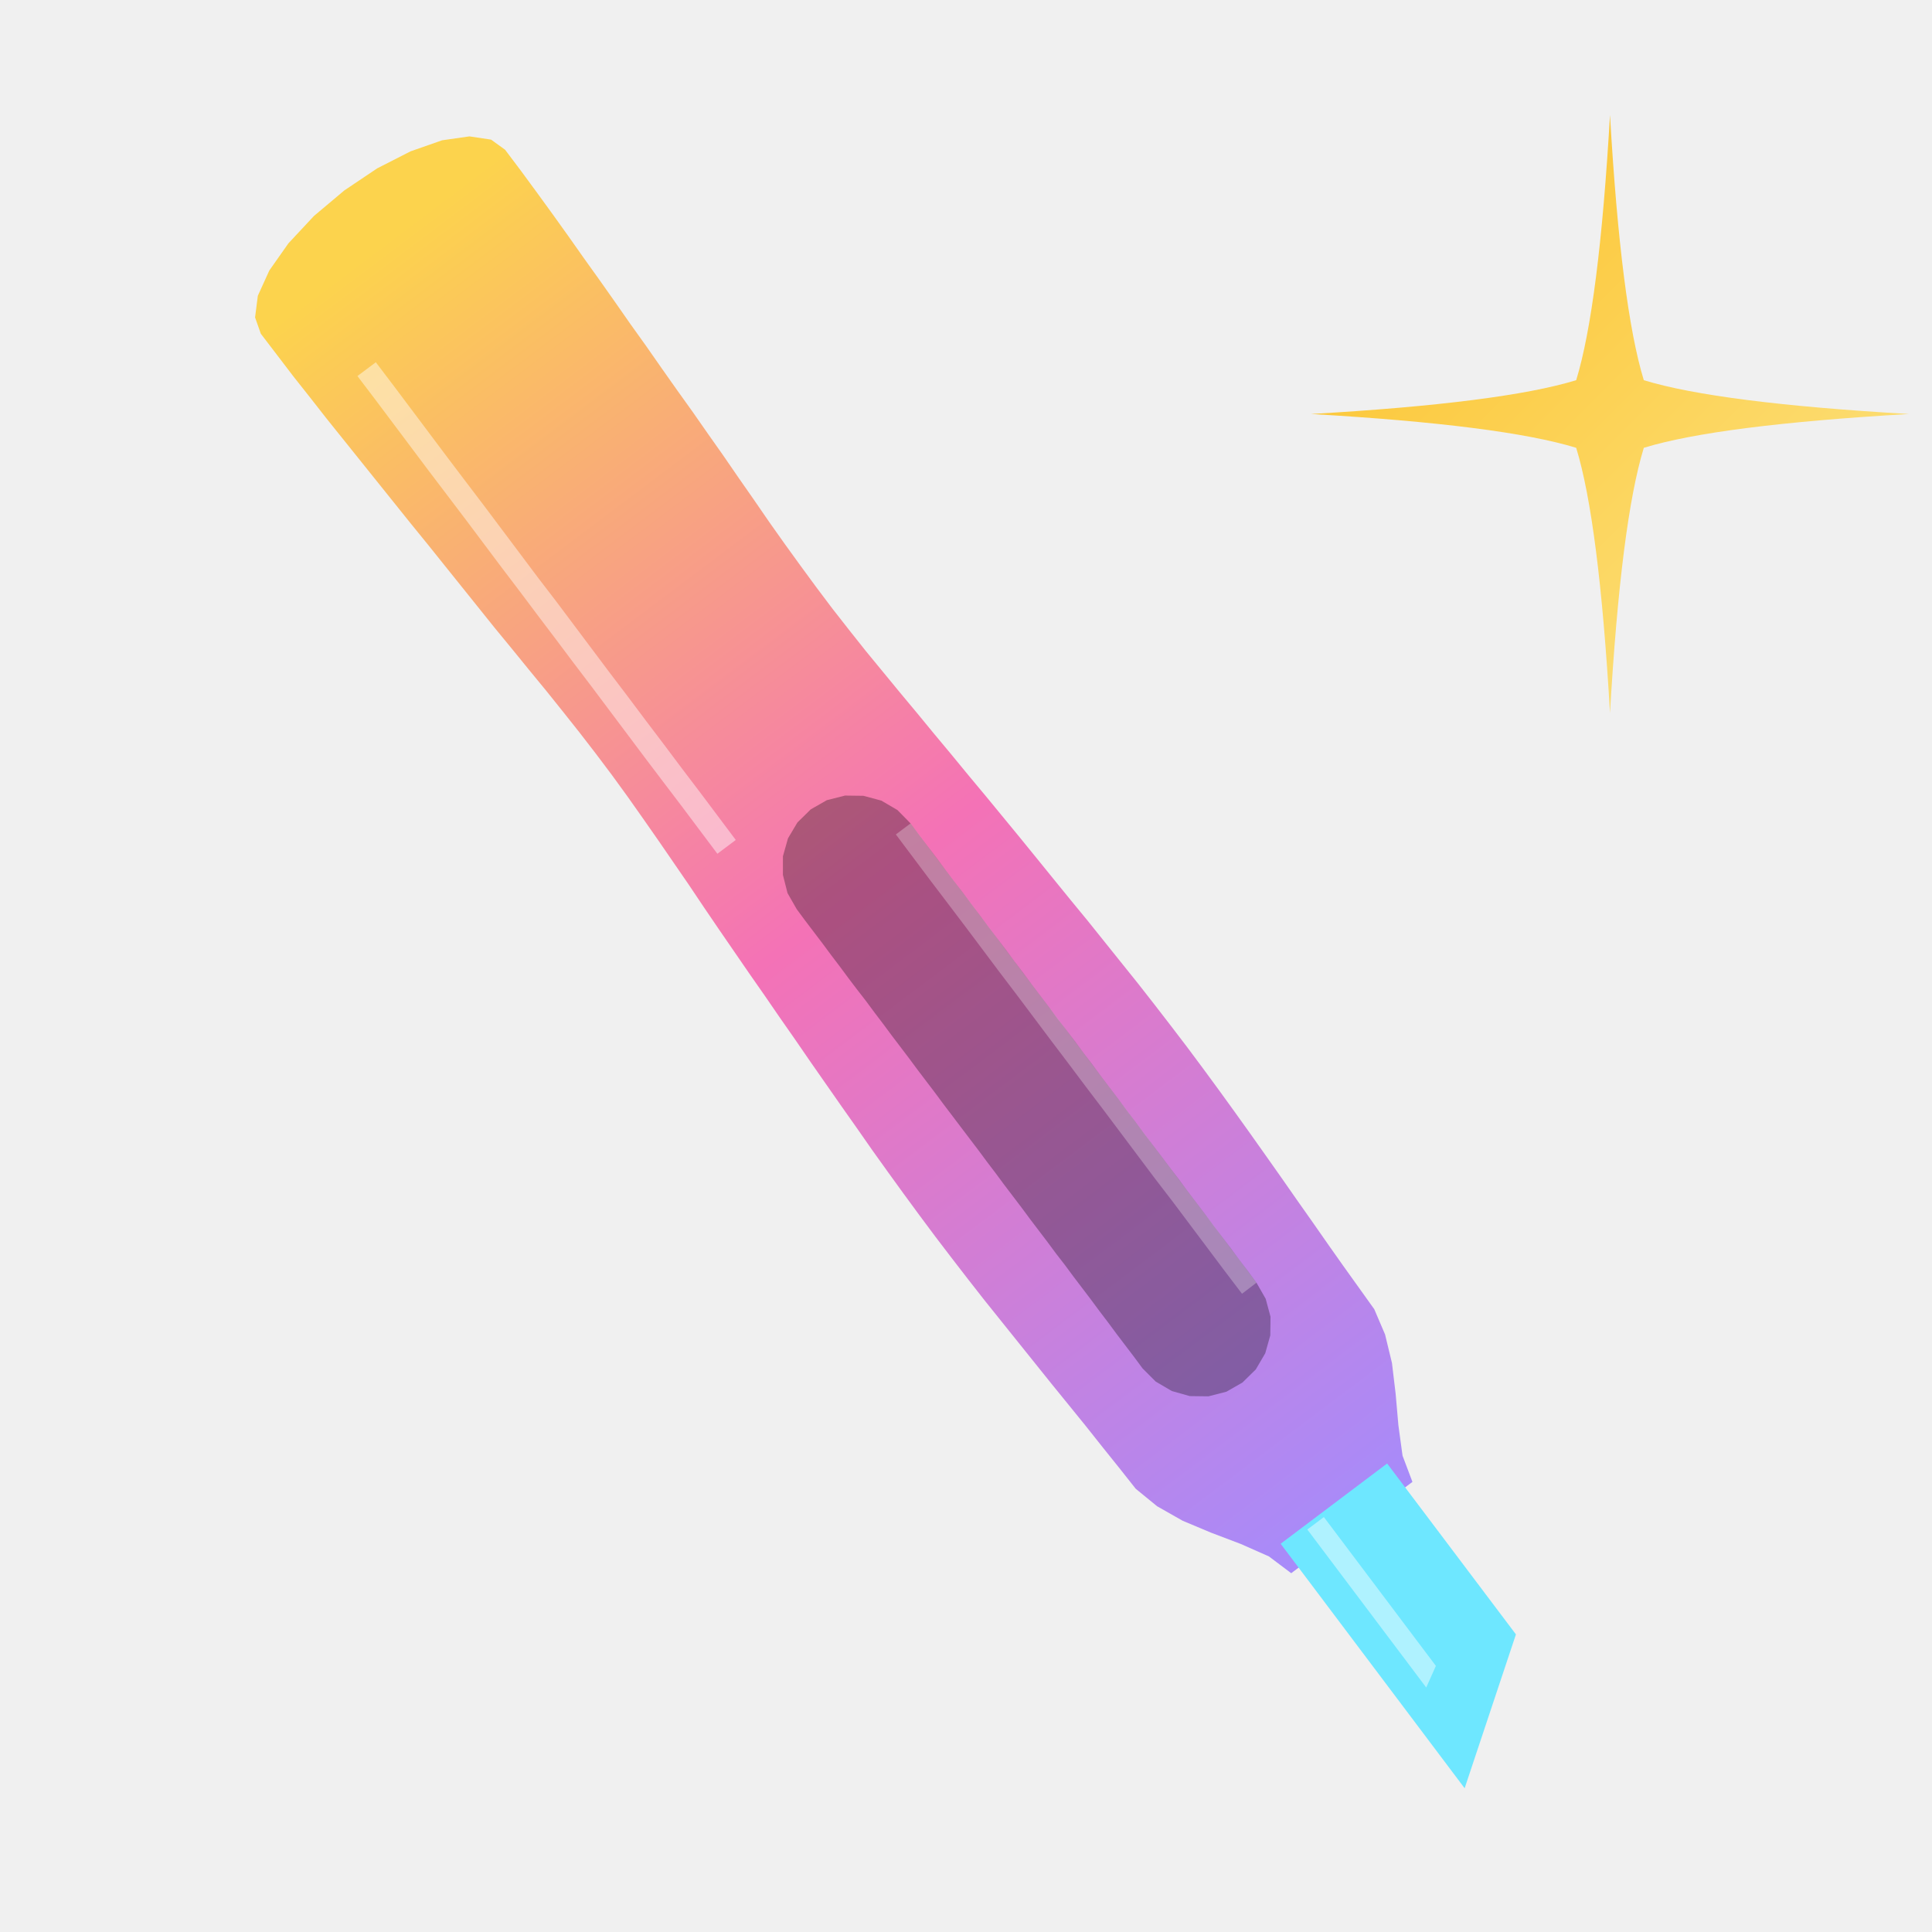
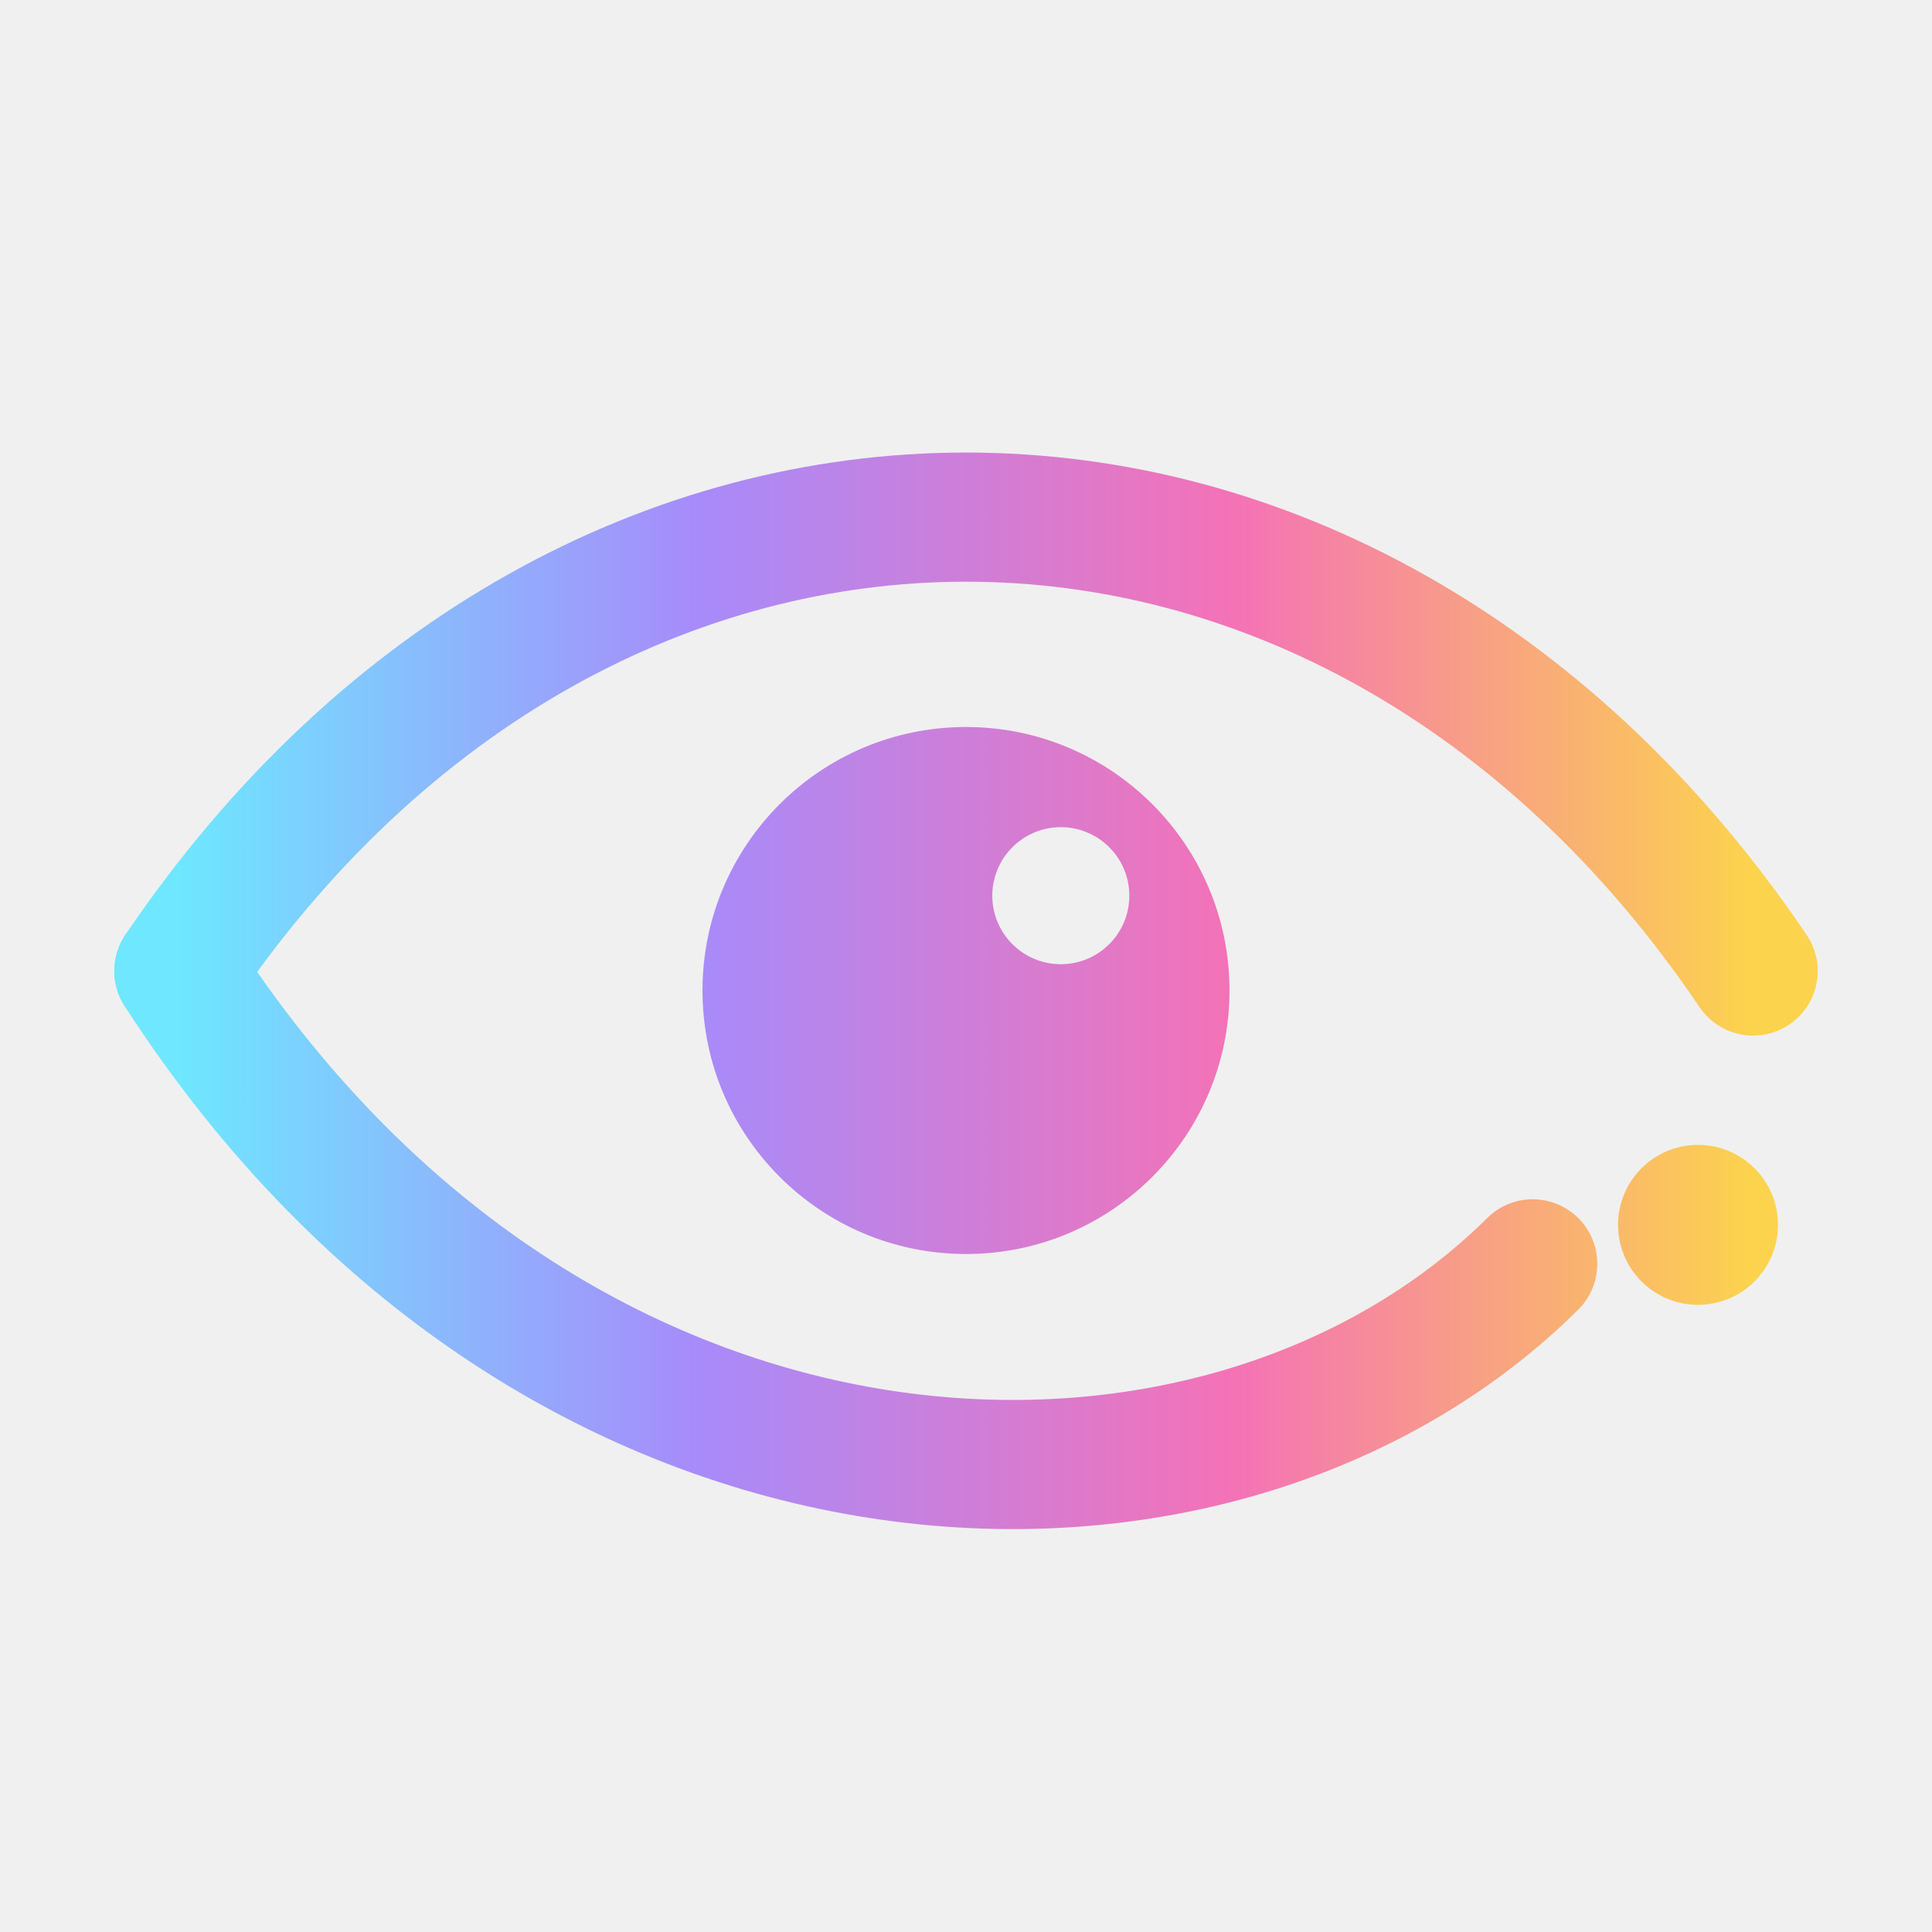
- <svg xmlns="http://www.w3.org/2000/svg" viewBox="-66 -76 84 84" width="64" height="64">
+ <svg xmlns="http://www.w3.org/2000/svg" viewBox="-4 -1 108 108" width="64" height="64">
  <defs>
-     <linearGradient id="tm_body" gradientUnits="userSpaceOnUse" x1="-7.2" y1="-9.6" x2="-49.3" y2="-65.5">
-       <stop offset="0.00" stop-color="#A78BFA" />
-       <stop offset="0.50" stop-color="#F472B6" />
+     <linearGradient id="g" gradientUnits="userSpaceOnUse" x1="6" y1="0" x2="94" y2="0">
+       <stop offset="0.00" stop-color="#6EE7FF" />
+       <stop offset="0.33" stop-color="#A78BFA" />
+       <stop offset="0.67" stop-color="#F472B6" />
      <stop offset="1.00" stop-color="#FCD34D" />
    </linearGradient>
-     <linearGradient id="fs" x1="0" y1="0" x2="1" y2="1">
-       <stop offset="0" stop-color="#FBBF24" />
-       <stop offset="1" stop-color="#FDE68A" />
-     </linearGradient>
+     <mask id="am" maskUnits="userSpaceOnUse" x="-10" y="0" width="120" height="110">
+       <rect x="-10" y="0" width="120" height="110" fill="#fff" />
+       <circle cx="55.30" cy="49.07" r="3.83" fill="#000" />
+     </mask>
  </defs>
-   <path d="M-4.59 -11.57 L-5.02 -12.71 L-5.20 -14.03 L-5.32 -15.40 L-5.48 -16.74 L-5.78 -17.98 L-6.25 -19.08 L-6.93 -20.03 L-7.61 -20.98 L-8.28 -21.93 L-8.95 -22.89 L-9.62 -23.84 L-10.29 -24.80 L-10.96 -25.75 L-11.64 -26.71 L-12.32 -27.66 L-13.00 -28.60 L-13.69 -29.54 L-14.39 -30.48 L-15.10 -31.41 L-15.81 -32.33 L-16.53 -33.25 L-17.26 -34.16 L-17.99 -35.07 L-18.72 -35.98 L-19.46 -36.88 L-20.20 -37.79 L-20.93 -38.69 L-21.67 -39.60 L-22.41 -40.50 L-23.15 -41.40 L-23.90 -42.30 L-24.64 -43.20 L-25.39 -44.10 L-26.13 -45.00 L-26.88 -45.90 L-27.62 -46.80 L-28.36 -47.70 L-29.09 -48.62 L-29.81 -49.54 L-30.51 -50.47 L-31.20 -51.41 L-31.88 -52.35 L-32.56 -53.31 L-33.22 -54.27 L-33.89 -55.23 L-34.55 -56.19 L-35.22 -57.14 L-35.89 -58.10 L-36.57 -59.05 L-37.24 -60.00 L-37.91 -60.96 L-38.59 -61.91 L-39.26 -62.87 L-39.93 -63.82 L-40.61 -64.77 L-41.28 -65.72 L-41.96 -66.67 L-42.65 -67.62 L-43.34 -68.56 L-44.04 -69.49 L-44.65 -69.93 L-45.59 -70.07 L-46.78 -69.90 L-48.15 -69.42 L-49.60 -68.68 L-51.03 -67.72 L-52.35 -66.61 L-53.46 -65.42 L-54.29 -64.24 L-54.79 -63.14 L-54.91 -62.20 L-54.66 -61.49 L-53.95 -60.56 L-53.24 -59.63 L-52.52 -58.72 L-51.80 -57.80 L-51.07 -56.89 L-50.34 -55.98 L-49.61 -55.07 L-48.88 -54.16 L-48.15 -53.25 L-47.41 -52.34 L-46.68 -51.43 L-45.95 -50.52 L-45.22 -49.61 L-44.49 -48.70 L-43.75 -47.80 L-43.01 -46.89 L-42.27 -45.99 L-41.54 -45.08 L-40.81 -44.16 L-40.10 -43.24 L-39.40 -42.31 L-38.71 -41.36 L-38.04 -40.41 L-37.37 -39.45 L-36.71 -38.49 L-36.05 -37.53 L-35.40 -36.56 L-34.74 -35.59 L-34.08 -34.63 L-33.42 -33.67 L-32.75 -32.71 L-32.09 -31.75 L-31.42 -30.79 L-30.76 -29.83 L-30.09 -28.87 L-29.42 -27.91 L-28.75 -26.96 L-28.08 -26.00 L-27.40 -25.05 L-26.72 -24.11 L-26.03 -23.17 L-25.33 -22.23 L-24.62 -21.30 L-23.91 -20.38 L-23.19 -19.46 L-22.46 -18.55 L-21.73 -17.64 L-21.00 -16.73 L-20.27 -15.82 L-19.53 -14.91 L-18.80 -14.01 L-18.07 -13.09 L-17.34 -12.18 L-16.62 -11.27 L-15.69 -10.51 L-14.58 -9.88 L-13.34 -9.36 L-12.05 -8.87 L-10.83 -8.33 L-9.86 -7.60 Z" fill="url(#tm_body)" />
-   <path d="M-11.37 -20.23 L-11.74 -20.73 L-12.12 -21.23 L-12.49 -21.73 L-12.87 -22.23 L-13.25 -22.73 L-13.62 -23.23 L-14.00 -23.73 L-14.38 -24.23 L-14.75 -24.73 L-15.13 -25.23 L-15.50 -25.72 L-15.88 -26.22 L-16.26 -26.72 L-16.63 -27.22 L-17.01 -27.72 L-17.38 -28.22 L-17.76 -28.72 L-18.14 -29.22 L-18.51 -29.72 L-18.89 -30.22 L-19.26 -30.72 L-19.64 -31.22 L-20.02 -31.71 L-20.39 -32.21 L-20.77 -32.71 L-21.15 -33.21 L-21.52 -33.71 L-21.90 -34.21 L-22.27 -34.71 L-22.65 -35.21 L-23.03 -35.71 L-23.40 -36.21 L-23.78 -36.71 L-24.15 -37.21 L-24.53 -37.70 L-24.91 -38.20 L-25.28 -38.70 L-25.66 -39.20 L-26.04 -39.70 L-26.41 -40.20 L-26.98 -40.78 L-27.68 -41.19 L-28.46 -41.40 L-29.26 -41.41 L-30.05 -41.21 L-30.75 -40.81 L-31.33 -40.24 L-31.74 -39.55 L-31.96 -38.77 L-31.96 -37.96 L-31.76 -37.17 L-31.36 -36.47 L-30.99 -35.97 L-30.61 -35.47 L-30.23 -34.97 L-29.86 -34.47 L-29.48 -33.97 L-29.11 -33.47 L-28.73 -32.97 L-28.35 -32.48 L-27.98 -31.98 L-27.60 -31.48 L-27.23 -30.98 L-26.85 -30.48 L-26.47 -29.98 L-26.10 -29.48 L-25.72 -28.98 L-25.34 -28.48 L-24.97 -27.98 L-24.59 -27.48 L-24.22 -26.99 L-23.84 -26.49 L-23.46 -25.99 L-23.09 -25.49 L-22.71 -24.99 L-22.34 -24.49 L-21.96 -23.99 L-21.58 -23.49 L-21.21 -22.99 L-20.83 -22.49 L-20.45 -21.99 L-20.08 -21.49 L-19.70 -21.00 L-19.33 -20.50 L-18.95 -20.00 L-18.57 -19.50 L-18.20 -19.00 L-17.82 -18.50 L-17.45 -18.00 L-17.07 -17.50 L-16.69 -17.00 L-16.32 -16.50 L-15.75 -15.93 L-15.05 -15.52 L-14.27 -15.30 L-13.46 -15.29 L-12.68 -15.49 L-11.98 -15.89 L-11.40 -16.46 L-10.99 -17.16 L-10.77 -17.94 L-10.76 -18.75 L-10.97 -19.53 Z" fill="#000000" opacity="0.3" />
-   <path d="M-11.37 -20.23 L-12.12 -21.23 L-12.87 -22.23 L-13.62 -23.23 L-14.38 -24.23 L-15.13 -25.23 L-15.88 -26.22 L-16.63 -27.22 L-17.38 -28.22 L-18.14 -29.22 L-18.89 -30.22 L-19.64 -31.22 L-20.39 -32.21 L-21.15 -33.21 L-21.90 -34.21 L-22.65 -35.21 L-23.40 -36.21 L-24.15 -37.21 L-24.91 -38.20 L-25.66 -39.20 L-26.41 -40.20 L-27.05 -39.72 L-26.30 -38.72 L-25.55 -37.72 L-24.79 -36.72 L-24.04 -35.73 L-23.29 -34.73 L-22.54 -33.73 L-21.78 -32.73 L-21.03 -31.73 L-20.28 -30.73 L-19.53 -29.74 L-18.78 -28.74 L-18.02 -27.74 L-17.27 -26.74 L-16.52 -25.74 L-15.77 -24.74 L-15.01 -23.75 L-14.26 -22.75 L-13.51 -21.75 L-12.76 -20.75 L-12.00 -19.75 Z" fill="#FFFFFF" opacity="0.27" />
-   <path d="M-34.81 -38.88 L-35.59 -39.92 L-36.37 -40.96 L-37.16 -42.00 L-37.94 -43.03 L-38.72 -44.07 L-39.50 -45.11 L-40.28 -46.15 L-41.07 -47.19 L-41.85 -48.23 L-42.63 -49.26 L-43.41 -50.30 L-44.20 -51.34 L-44.98 -52.38 L-45.76 -53.42 L-46.54 -54.45 L-47.33 -55.49 L-48.11 -56.53 L-48.89 -57.57 L-49.67 -58.61 L-50.46 -59.65 L-49.66 -60.25 L-48.87 -59.21 L-48.09 -58.17 L-47.31 -57.13 L-46.53 -56.09 L-45.75 -55.06 L-44.96 -54.02 L-44.18 -52.98 L-43.40 -51.94 L-42.62 -50.90 L-41.83 -49.87 L-41.05 -48.83 L-40.27 -47.79 L-39.49 -46.75 L-38.70 -45.71 L-37.92 -44.67 L-37.14 -43.64 L-36.36 -42.60 L-35.57 -41.56 L-34.79 -40.52 L-34.01 -39.48 Z" fill="#FFFFFF" opacity="0.45" />
-   <path d="M-2.32 1.75 L-0.09 -4.94 L-5.69 -12.37 L-10.32 -8.88 Z" fill="#6EE7FF" />
-   <path d="M-3.99 -2.63 L-9.16 -9.50 L-8.44 -10.04 L-3.57 -3.57 Z" fill="#FFFFFF" opacity="0.45" />
-   <path d="M4.00 -71.00 Q4.48 -62.70 5.47 -59.47 Q8.70 -58.48 17.00 -58.00 Q8.70 -57.52 5.47 -56.53 Q4.48 -53.30 4.00 -45.00 Q3.52 -53.30 2.53 -56.53 Q-0.70 -57.52 -9.00 -58.00 Q-0.70 -58.48 2.53 -59.47 Q3.52 -62.70 4.00 -71.00 Z" fill="url(#fs)" />
+   <g fill="none" stroke="url(#g)" stroke-width="7.22" stroke-linecap="round">
+     <path d="M6.00,53.28 C28.88,19.45 71.12,19.45 94.00,53.28" />
+     <path d="M6.00,53.28 C27.12,86.02 64.08,87.11 81.68,69.65" />
+   </g>
+   <circle cx="50.00" cy="54.37" r="14.73" fill="url(#g)" mask="url(#am)" />
+   <circle cx="90.92" cy="67.47" r="4.47" fill="url(#g)" />
</svg>
